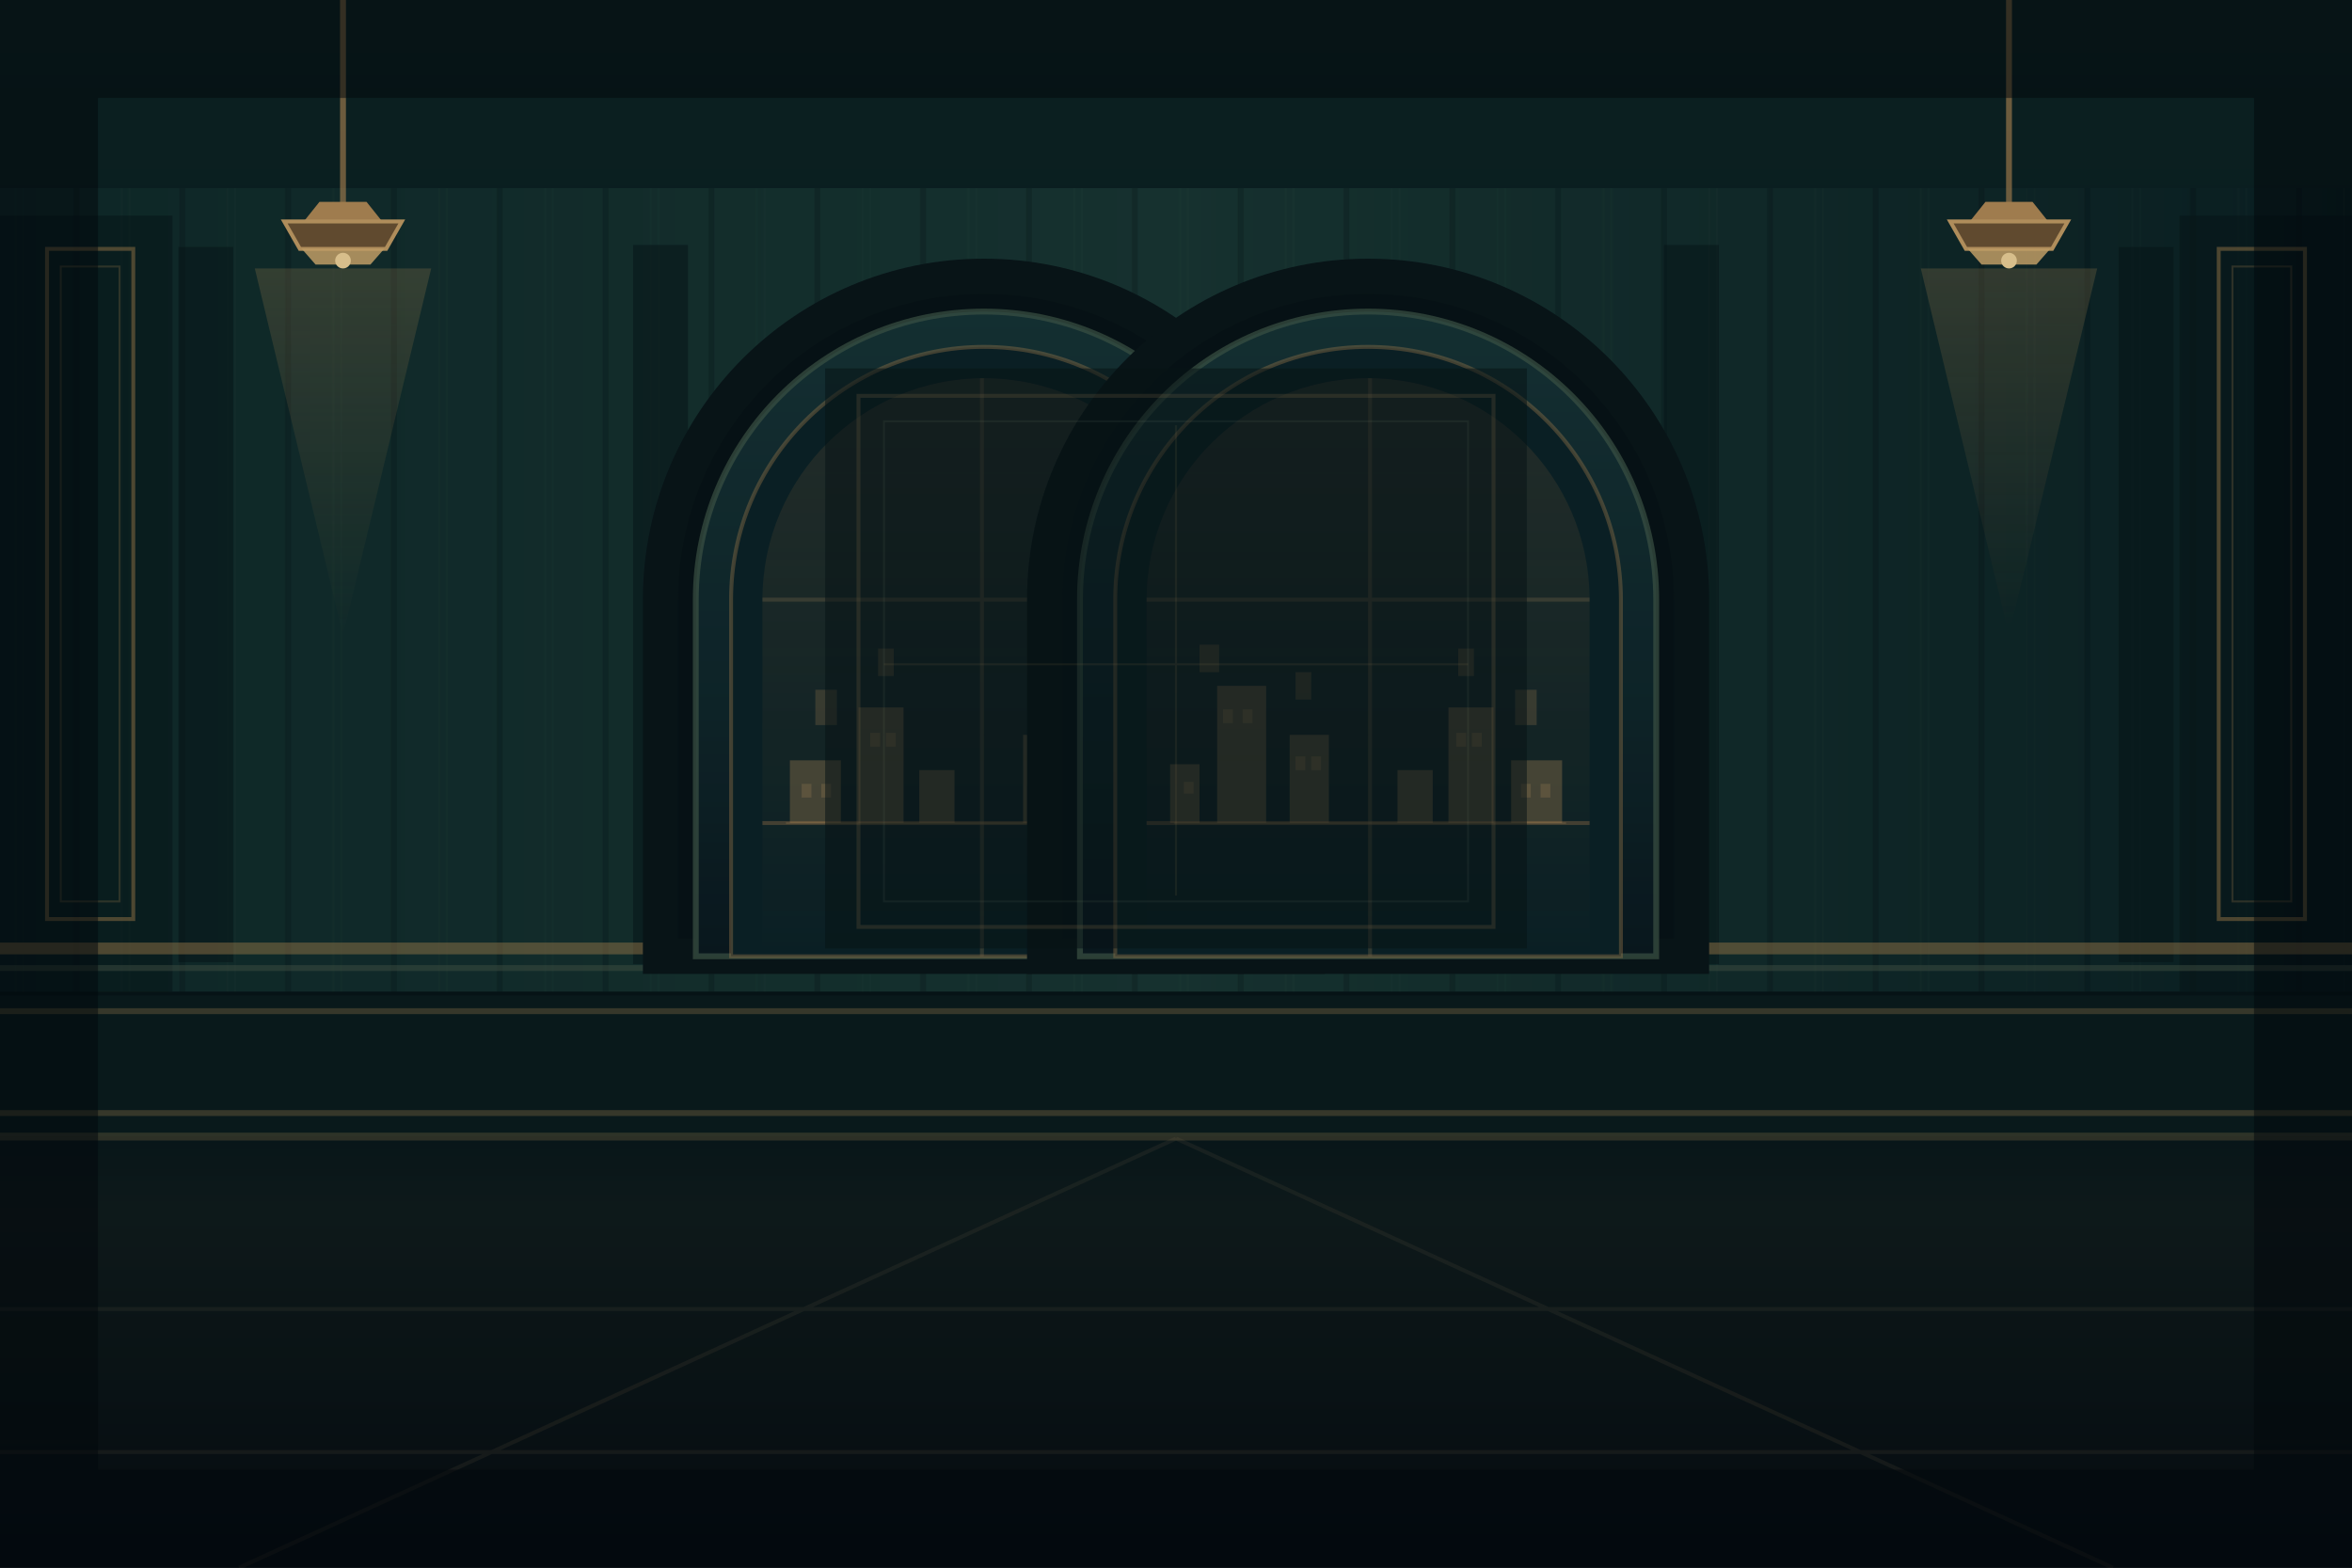
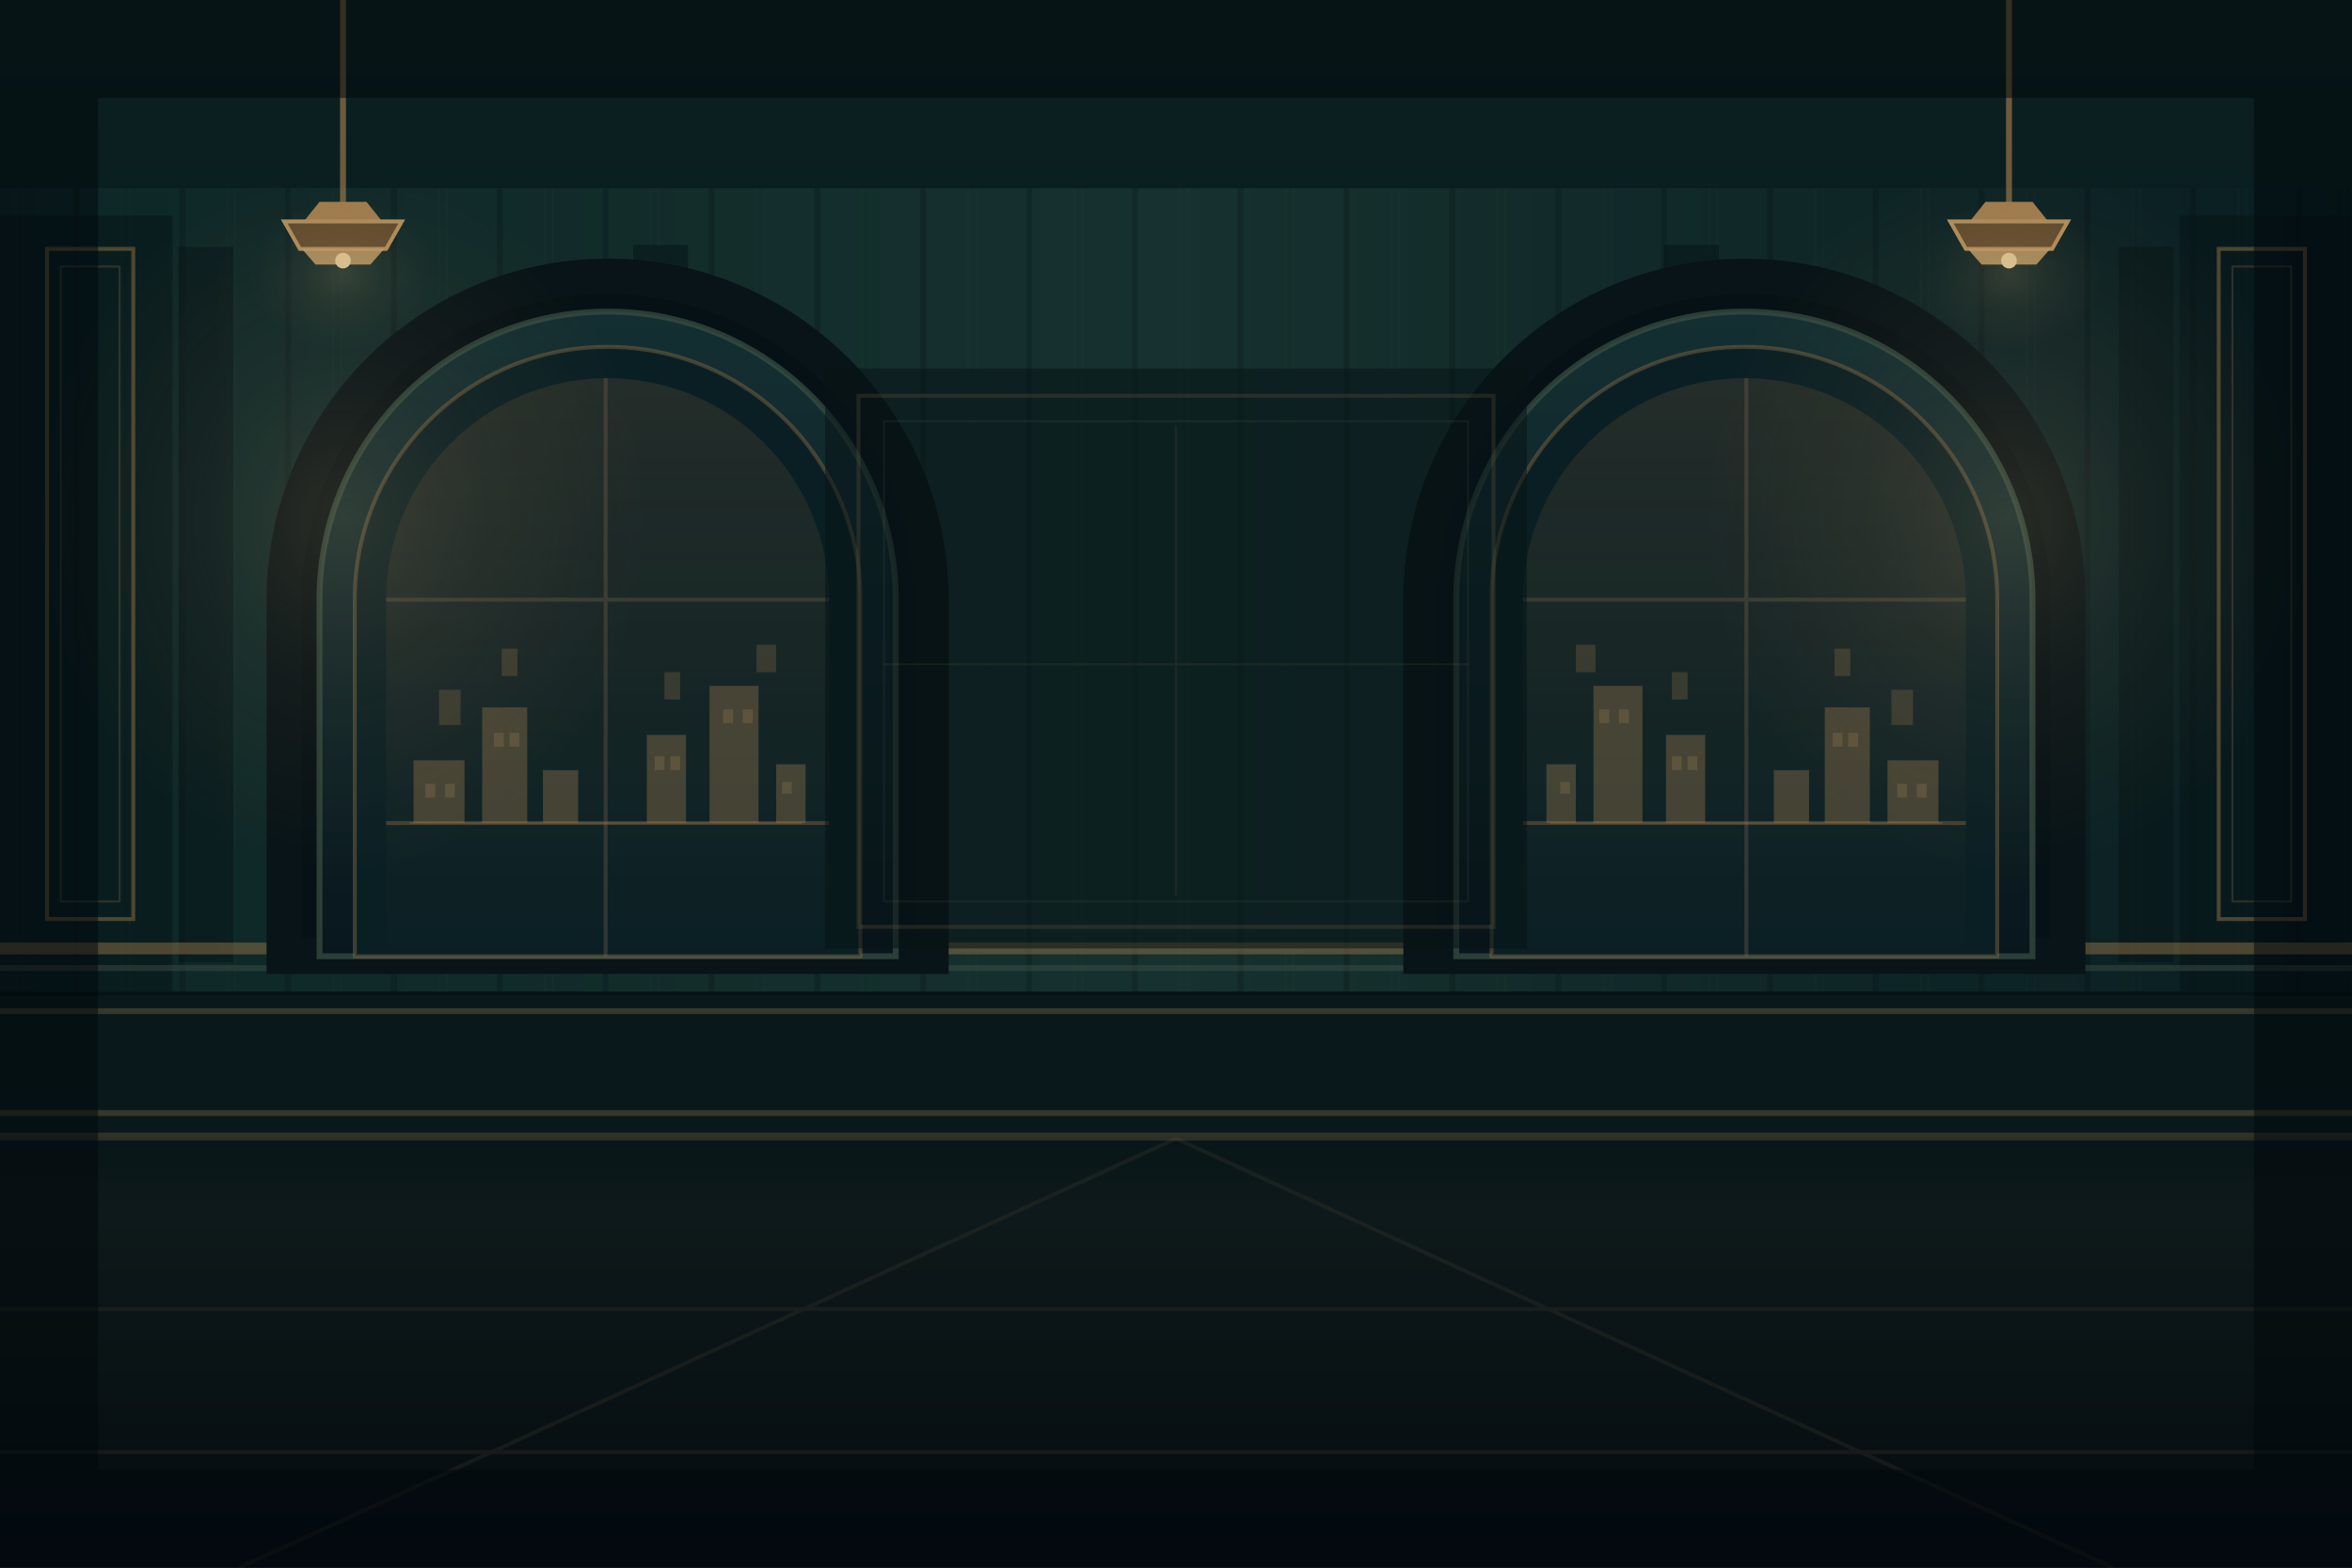
<svg xmlns="http://www.w3.org/2000/svg" viewBox="0 0 1200 800" aria-hidden="true" focusable="false">
  <defs>
    <linearGradient id="room" x2="0" y2="1">
      <stop stop-color="#102b2b" />
      <stop offset=".52" stop-color="#091c1e" />
      <stop offset="1" stop-color="#050d11" />
    </linearGradient>
    <linearGradient id="wood" x2="1" y2="0">
      <stop stop-color="#102c2b" />
      <stop offset=".5" stop-color="#1a3935" />
      <stop offset="1" stop-color="#0b2224" />
    </linearGradient>
    <linearGradient id="recess" x2="0" y2="1">
      <stop stop-color="#173638" />
      <stop offset=".62" stop-color="#10282c" />
      <stop offset="1" stop-color="#0b1a20" />
    </linearGradient>
    <linearGradient id="cityGlow" x2="0" y2="1">
      <stop stop-color="#b17b48" stop-opacity=".18" />
      <stop offset="1" stop-color="#b17b48" stop-opacity="0" />
    </linearGradient>
    <linearGradient id="floor" x2="0" y2="1">
      <stop stop-color="#0a191b" />
      <stop offset=".18" stop-color="#101c1c" />
      <stop offset="1" stop-color="#060c10" />
    </linearGradient>
-     <linearGradient id="beam" x2="0" y2="1">
-       <stop stop-color="#d5a362" stop-opacity=".22" />
+     <radialGradient id="beam">
+       <stop stop-color="#e5bf7d" stop-opacity=".18" />
+       <stop offset=".45" stop-color="#d0a26b" stop-opacity=".08" />
      <stop offset="1" stop-color="#c58a4c" stop-opacity="0" />
-     </linearGradient>
+     </radialGradient>
    <pattern id="grain" width="54" height="120" patternUnits="userSpaceOnUse">
      <path d="M8 0v120M12 0v120" stroke="#91a18a" stroke-opacity=".025" stroke-width="1" />
      <path d="M39 0v120" stroke="#020b0e" stroke-opacity=".18" stroke-width="3" />
    </pattern>
    <g id="arch">
      <path d="M0 414V232a165 165 0 0 1 330 0v182Z" fill="#071316" stroke="#091619" stroke-width="18" />
      <path d="M18 414V232a147 147 0 0 1 294 0v182Z" fill="url(#recess)" stroke="#47604f" stroke-opacity=".68" stroke-width="3" />
      <path d="M36 414V232a129 129 0 0 1 258 0v182Z" fill="#0c2428" stroke="#ba8b54" stroke-opacity=".38" stroke-width="2" />
      <path d="M52 414V232a113 113 0 0 1 226 0v182Z" fill="url(#cityGlow)" />
      <path d="M52 346h226" stroke="#ac8150" stroke-opacity=".4" stroke-width="2" />
      <path d="M164 119v295M52 232h226" stroke="#8c7853" stroke-opacity=".34" stroke-width="2" />
      <path d="M64 346h200" stroke="#c39963" stroke-opacity=".24" />
      <g fill="#c6975d" opacity=".34">
        <path d="M66 314h26v32H66zM101 287h23v59h-23zM132 319h18v27h-18zM185 301h20v45h-20zM217 276h25v70h-25zM251 316h15v30h-15z" />
        <path d="M79 278h11v18H79zM241 255h10v14h-10zM111 257h8v14h-8zM194 269h8v14h-8z" opacity=".7" />
      </g>
      <g fill="#d2a36a" opacity=".22">
        <path d="M72 326h5v7h-5zM82 326h5v7h-5zM107 300h5v7h-5zM115 300h5v7h-5zM189 312h5v7h-5zM197 312h5v7h-5zM224 288h5v7h-5zM234 288h5v7h-5zM254 325h5v6h-5z" />
      </g>
    </g>
    <g id="pendant">
      <path d="M0 0v104" stroke="#b18a55" stroke-opacity=".7" stroke-width="3" />
      <path d="M-12 103h24l8 10h-40z" fill="#bd925a" />
      <path d="M-30 113h60l-8 14h-44z" fill="#725735" stroke="#d0a66a" stroke-width="2" />
      <path d="M-21 127h42l-7 8h-28z" fill="#e3b976" opacity=".85" />
-       <path d="M-45 137 0 324l45-187Z" fill="url(#beam)" />
+       <ellipse cx="0" cy="140" rx="48" ry="38" fill="url(#beam)" />
+       <ellipse cx="0" cy="265" rx="155" ry="180" fill="url(#beam)" />
      <circle cy="133" r="4" fill="#ffe0a2" />
    </g>
  </defs>
  <rect width="1200" height="800" fill="url(#room)" />
  <path d="M0 0h1200v800H0z" fill="#000" opacity=".13" />
  <path d="M0 96h1200v410H0z" fill="url(#wood)" />
  <path d="M0 96h1200v410H0z" fill="url(#grain)" />
  <g fill="#071719" opacity=".56">
    <path d="M0 110h88v396H0zM1112 110h88v396h-88z" />
    <path d="M91 126h28v365H91zM1081 126h28v365h-28z" />
    <path d="M323 125h28v367h-28zM849 125h28v367h-28z" />
  </g>
  <g stroke="#b28a52" fill="none" opacity=".48">
    <path d="M24 127h44v342H24zM1132 127h44v342h-44z" stroke-width="2" />
    <path d="M31 136h30v324H31zM1139 136h30v324h-30z" stroke-opacity=".55" />
    <path d="M0 484h1200" stroke-width="6" />
    <path d="M0 494h1200" stroke="#4b5c4c" stroke-width="3" />
  </g>
-   <use href="#arch" x="337" y="74" />
-   <use href="#arch" x="337" y="74" transform="translate(1200 0) scale(-1 1)" />
+   <use href="#arch" x="145" y="74" />
+   <use href="#arch" x="145" y="74" transform="translate(1200 0) scale(-1 1)" />
  <path d="M421 188h358v296H421z" fill="#071416" opacity=".54" />
  <path d="M438 202h324v271H438z" fill="none" stroke="#8f7650" stroke-opacity=".23" stroke-width="2" />
  <path d="M451 215h298v245H451z" fill="none" stroke="#91a08a" stroke-opacity=".1" />
  <path d="M600 217v240M451 339h298" stroke="#ad8857" stroke-opacity=".12" />
  <use href="#pendant" x="175" y="0" />
  <use href="#pendant" x="1025" y="0" />
  <path d="M0 508h1200v72H0z" fill="#0b1d1e" />
  <path d="M0 516h1200M0 568h1200" stroke="#b18a55" stroke-opacity=".32" stroke-width="3" />
  <path d="M0 580h1200v220H0z" fill="url(#floor)" />
  <path d="M600 581 122 800M600 581l478 219M0 668h1200M0 741h1200" fill="none" stroke="#8c795a" stroke-opacity=".13" stroke-width="2" />
  <path d="M0 580h1200" stroke="#d0a365" stroke-opacity=".22" stroke-width="4" />
  <path d="M0 0h1200v800H0z" fill="none" stroke="#02080b" stroke-width="100" opacity=".52" />
  <path d="M0 0h1200v800H0z" fill="#02090c" opacity=".16" />
</svg>
